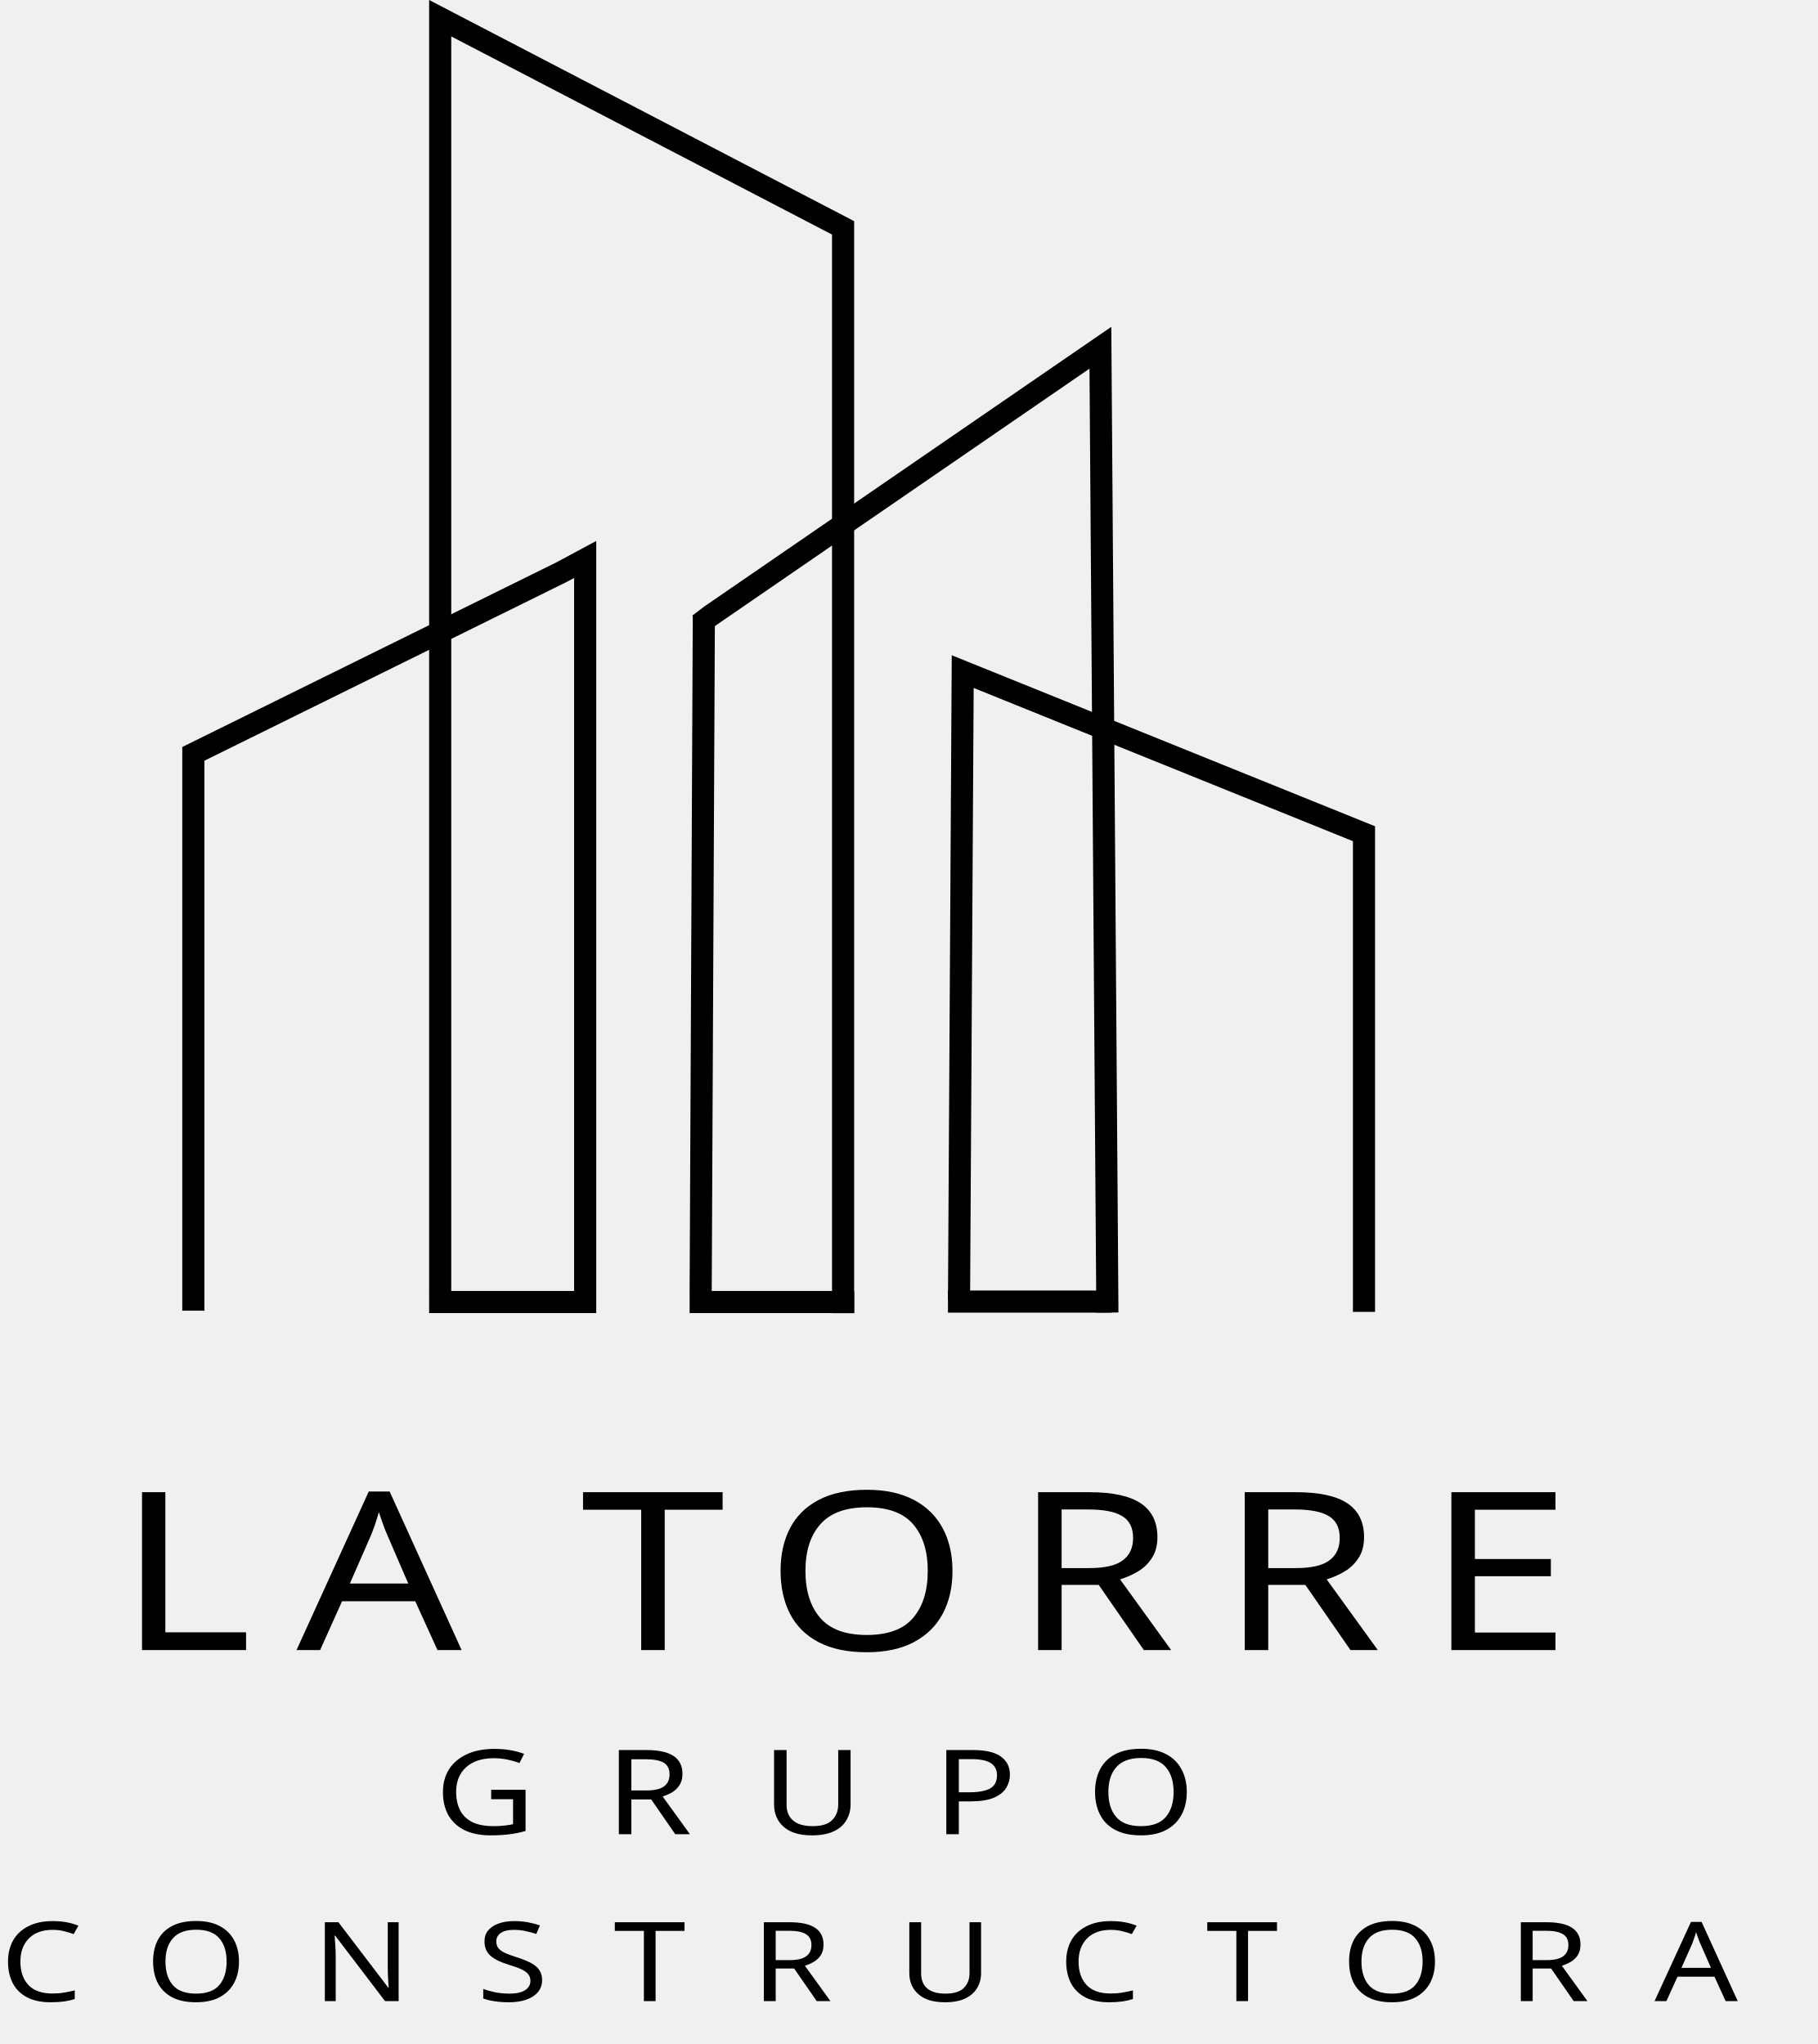
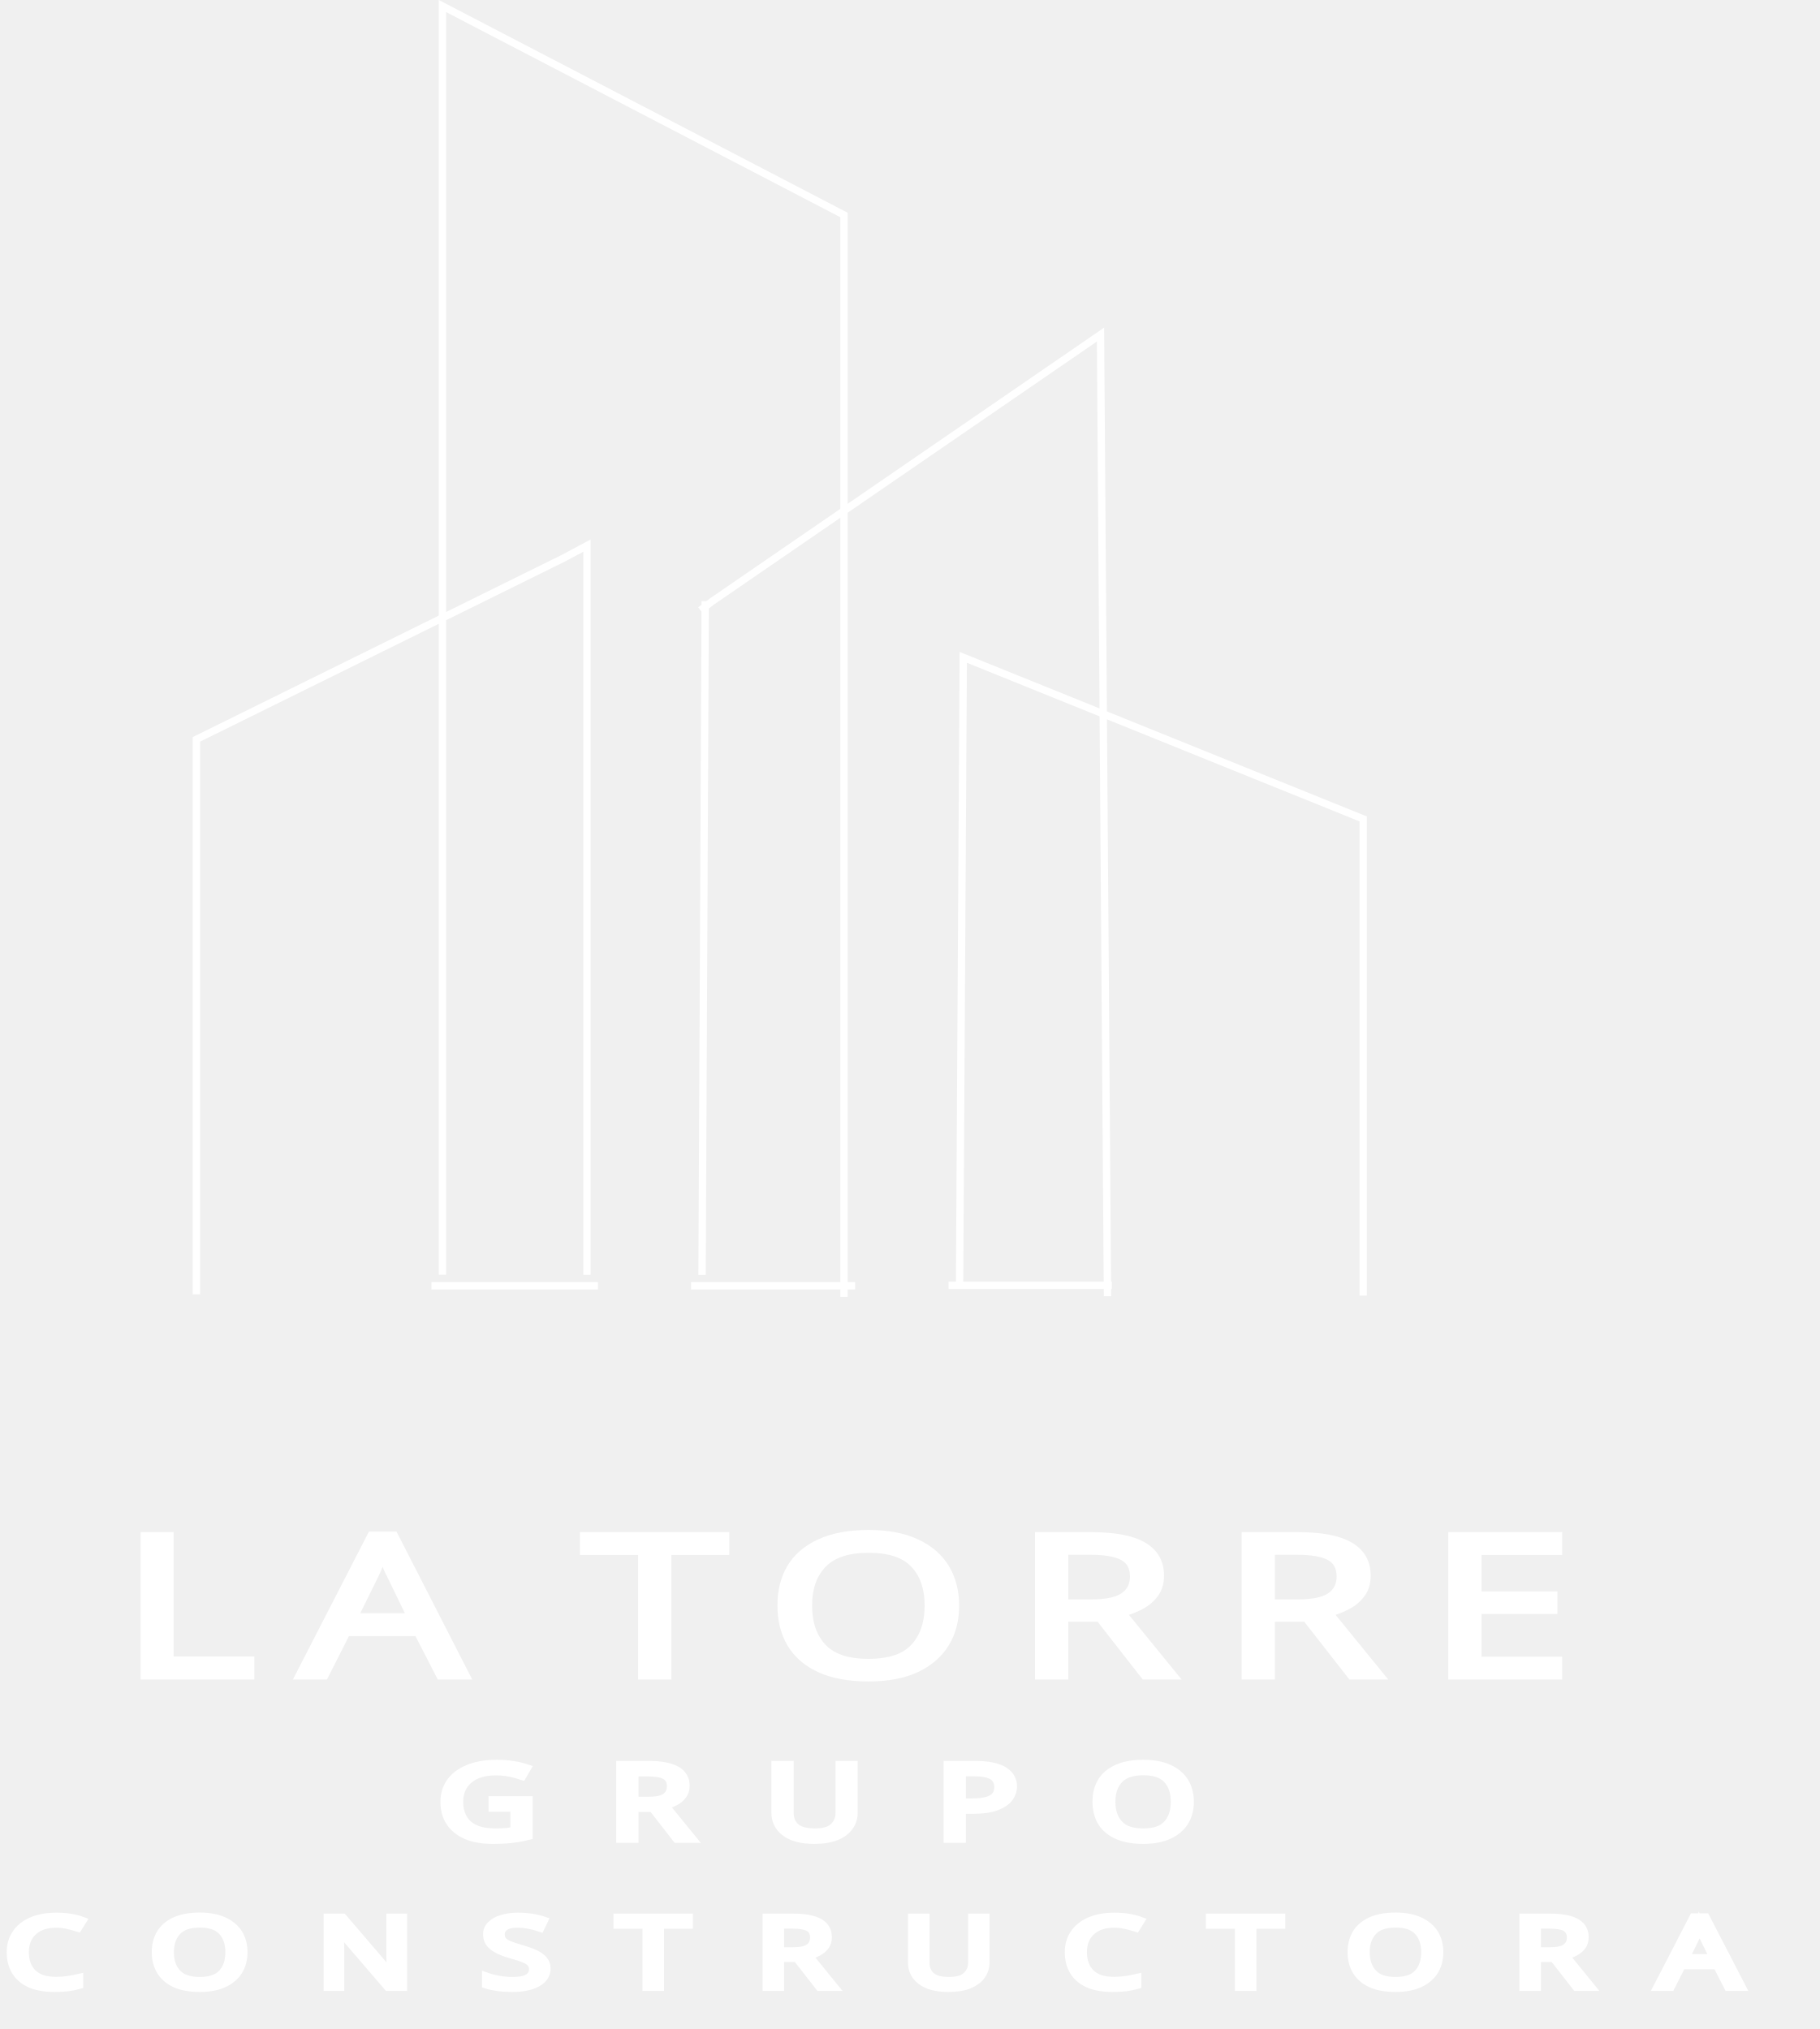
- <svg xmlns="http://www.w3.org/2000/svg" id="Capa_1" data-name="Capa 1" viewBox="0 0 246.64 277.38">
+ <svg xmlns="http://www.w3.org/2000/svg" id="Capa_1" data-name="Capa 1" viewBox="0 0 247.63 276.23">
  <defs>
    <style>
      .cls-1 {
-         letter-spacing: .17em;
+         font-size: 13.35px;
+         letter-spacing: .5em;
      }

-       .cls-1, .cls-2 {
-         font-size: 30px;
+       .cls-1, .cls-2, .cls-3, .cls-4, .cls-5 {
+         stroke: #fff;
+         stroke-miterlimit: 10;
      }

-       .cls-1, .cls-2, .cls-3, .cls-4 {
+       .cls-1, .cls-3, .cls-4, .cls-5 {
+         fill: #fff;
        font-family: NewsCycle, 'News Cycle';
      }

      .cls-2 {
-         letter-spacing: .17em;
+         fill: none;
      }

      .cls-3 {
-         font-size: 16px;
+         font-size: 14.24px;
        letter-spacing: .5em;
      }

      .cls-4 {
-         font-size: 15px;
-         letter-spacing: .5em;
+         letter-spacing: .17em;
+       }
+ 
+       .cls-4, .cls-5 {
+         font-size: 26.7px;
      }

      .cls-5 {
-         fill: none;
-         stroke: #000;
-         stroke-miterlimit: 10;
-         stroke-width: 3px;
+         letter-spacing: .17em;
      }
    </style>
  </defs>
  <g id="Logo">
    <g id="Lines">
-       <polyline class="cls-5" points="59.72 175.19 59.72 2.47 114.38 30.92 114.38 178.2" />
-       <polyline class="cls-5" points="130.11 176.39 130.61 91.14 185.05 113.14 185.05 178.03" />
-       <line class="cls-5" x1="115.89" y1="176.69" x2="93.56" y2="176.69" />
-       <line class="cls-5" x1="58.22" y1="176.69" x2="80.89" y2="176.69" />
-       <line class="cls-5" x1="95.06" y1="175.22" x2="95.49" y2="83.49" />
-       <polyline class="cls-5" points="150.24 178.12 149.29 47.19 96.4 83.54 94.84 84.73" />
-       <line class="cls-5" x1="128.61" y1="176.63" x2="150.83" y2="176.63" />
-       <polyline class="cls-5" points="26.23 177.86 26.23 102.3 76.13 77.67 79.39 75.92 79.39 175.2" />
+       <polyline class="cls-2" points="60.22 173.54 60.22 .82 114.88 29.27 114.88 176.56" />
+       <polyline class="cls-2" points="130.61 174.74 131.11 89.49 185.55 111.49 185.55 176.38" />
+       <line class="cls-2" x1="116.39" y1="175.05" x2="94.06" y2="175.05" />
+       <line class="cls-2" x1="58.72" y1="175.05" x2="81.39" y2="175.05" />
+       <line class="cls-2" x1="95.56" y1="173.57" x2="95.99" y2="81.84" />
+       <polyline class="cls-2" points="150.74 176.47 149.79 45.55 96.9 81.89 95.34 83.08" />
+       <line class="cls-2" x1="129.11" y1="174.98" x2="151.33" y2="174.98" />
+       <polyline class="cls-2" points="26.73 176.21 26.73 100.66 76.63 76.02 79.89 74.28 79.89 173.55" />
    </g>
    <g id="Text">
-       <text class="cls-2" transform="translate(15.87 223.92) scale(1.17 1)">
+       <text class="cls-4" transform="translate(16.37 228.15) scale(1.32 1)">
        <tspan x="0" y="0">LA </tspan>
      </text>
-       <text class="cls-1" transform="translate(78.75 223.92) scale(1.18 1)">
+       <text class="cls-5" transform="translate(79.25 228.15) scale(1.33 1)">
        <tspan x="0" y="0">TORRE</tspan>
      </text>
-       <text class="cls-3" transform="translate(58.95 248.91) scale(1.18 1)">
+       <text class="cls-3" transform="translate(59.45 250.39) scale(1.33 1)">
        <tspan x="0" y="0">GRUPO</tspan>
      </text>
-       <text class="cls-4" transform="translate(0 271.56) scale(1.18 1)">
+       <text />
+       <text class="cls-1" transform="translate(.5 270.55) scale(1.33 1)">
        <tspan x="0" y="0">CONSTRUCTORA</tspan>
      </text>
    </g>
  </g>
</svg>
